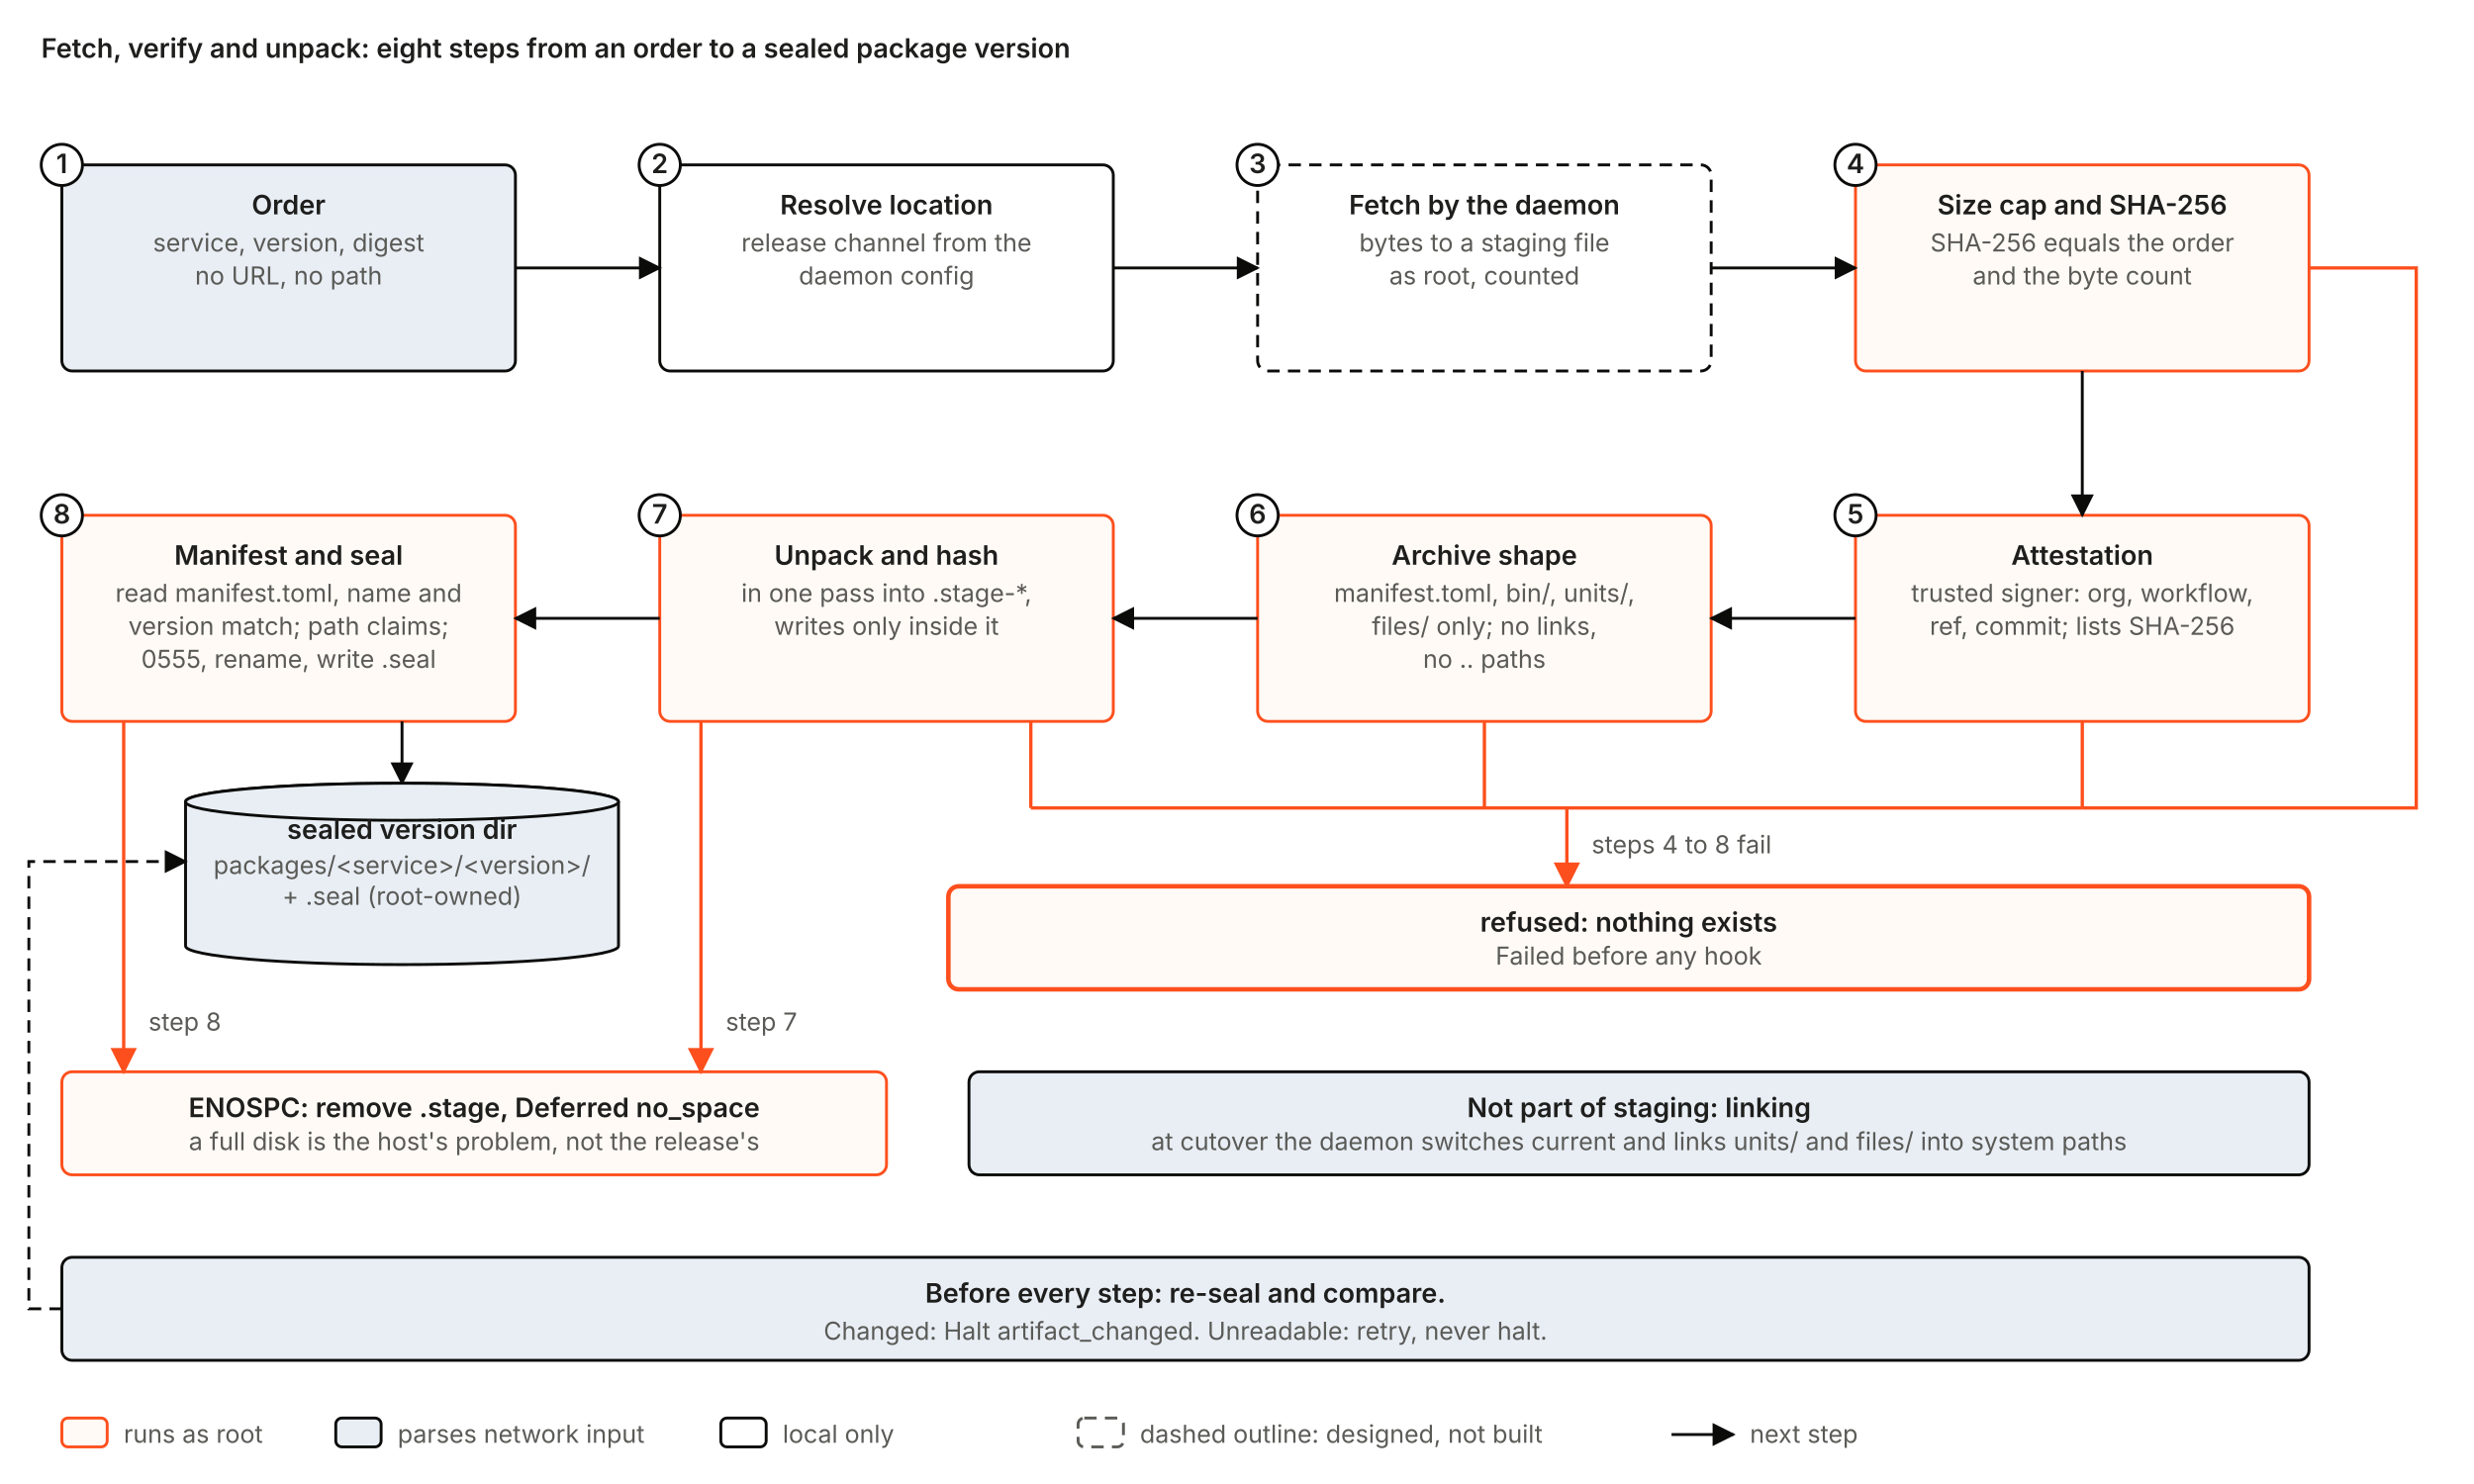
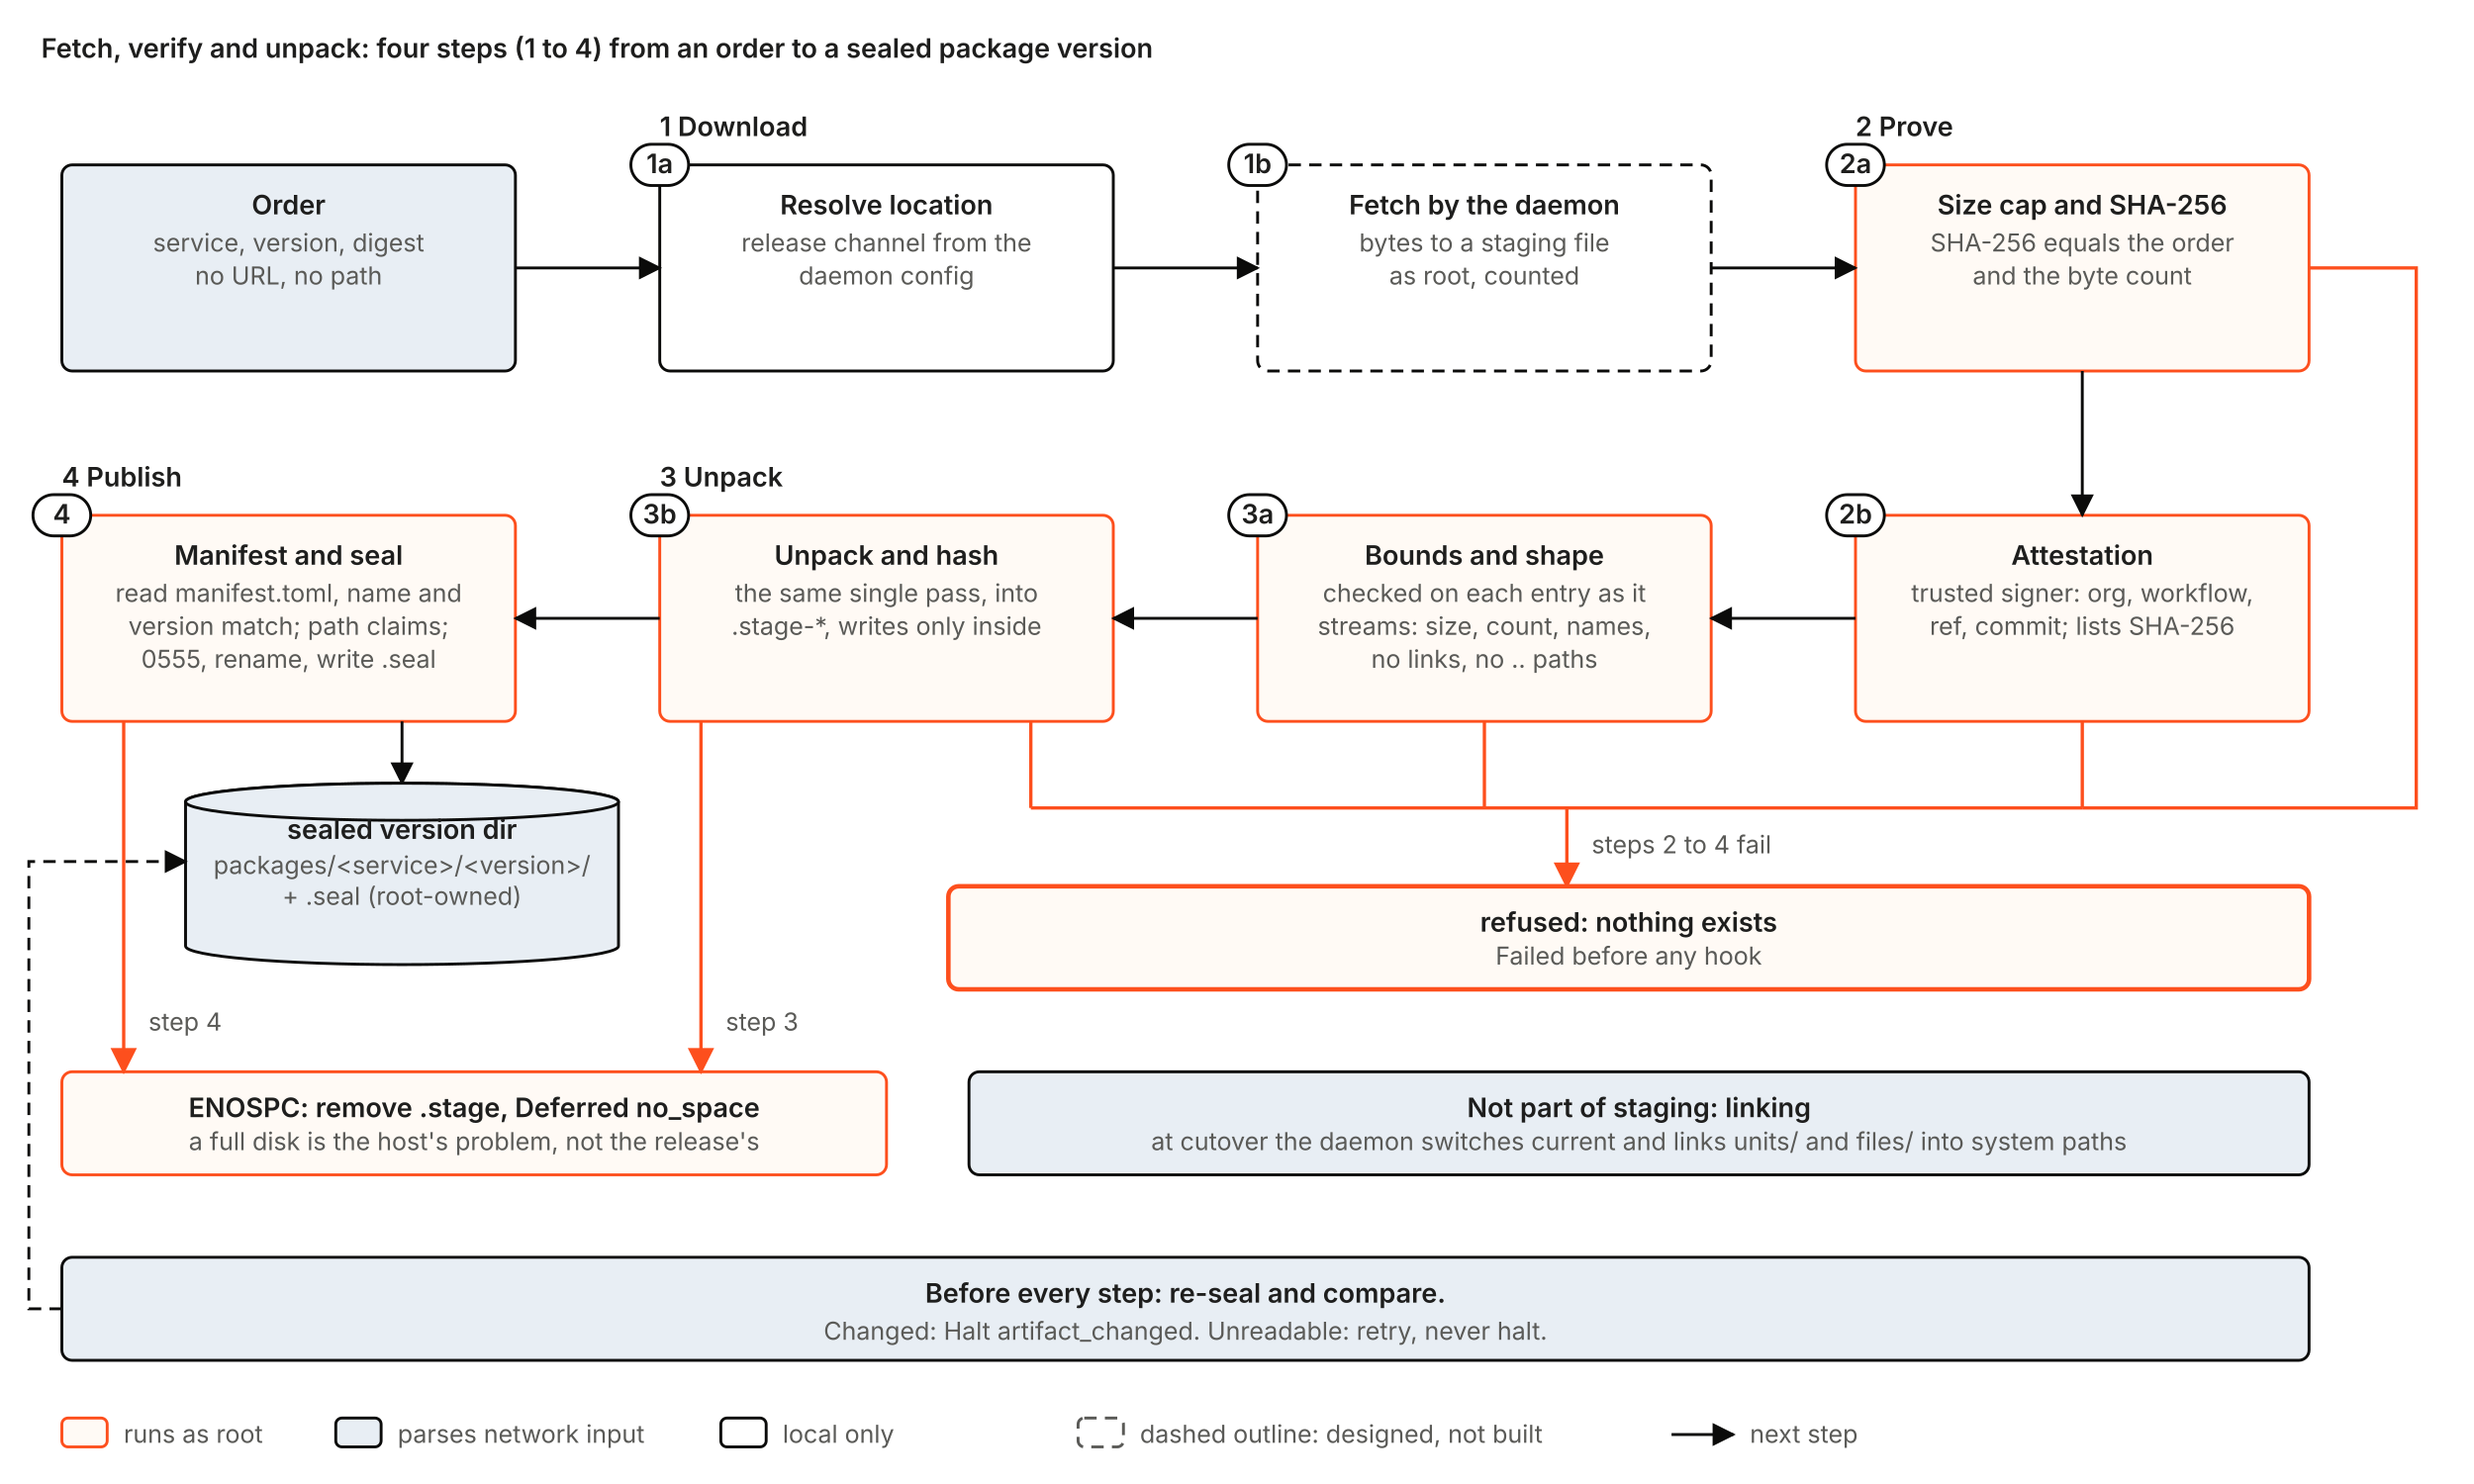
- <svg xmlns="http://www.w3.org/2000/svg" viewBox="0 0 1200 720" width="1200" height="720" role="img" aria-label="Package fetch, verify and unpack: order with version and digest only, fetch by the daemon, size and digest check, attestation, archive shape check, unpack and hash, manifest read, seal and rename into the version directory, with what is root-written at each step.">
+ <svg xmlns="http://www.w3.org/2000/svg" viewBox="0 0 1200 720" width="1200" height="720" role="img" aria-label="Package fetch, verify and unpack: order with version and digest only, fetch by the daemon, download, size and digest check and attestation, bounds and shape checks while unpacking in one pass, manifest read, seal and rename into the version directory, with what is root-written at each step.">
  <defs>
    <marker id="release-fetch-verify-stage-ak" viewBox="0 0 10 10" refX="9" refY="5" markerWidth="8" markerHeight="8" orient="auto-start-reverse">
      <path d="M0,0 L10,5 L0,10 z" fill="#0B0B0A" />
    </marker>
    <marker id="release-fetch-verify-stage-ao" viewBox="0 0 10 10" refX="9" refY="5" markerWidth="8" markerHeight="8" orient="auto-start-reverse">
      <path d="M0,0 L10,5 L0,10 z" fill="#FD4F1D" />
    </marker>
  </defs>
  <style>
.box{fill:#FFFFFF;stroke:#0B0B0A;stroke-width:1.4}
.box-b{fill:#E8EEF4;stroke:#0B0B0A;stroke-width:1.4}
.box-o{fill:#FFFAF5;stroke:#FD4F1D;stroke-width:1.4}
.box-t{fill:none;stroke:#FD4F1D;stroke-width:2}
.box-p{fill:none;stroke:#5A5A57;stroke-width:1.4;stroke-dasharray:6 4}
.dash{stroke-dasharray:6 4}
.tb{stroke:#FD4F1D;fill:none;stroke-width:2.2;stroke-dasharray:8 5}
.ln{stroke:#0B0B0A;fill:none;stroke-width:1.4}
.ln-d{stroke:#0B0B0A;fill:none;stroke-width:1.4;stroke-dasharray:6 4}
.ln-o{stroke:#FD4F1D;fill:none;stroke-width:1.6}
.ln-od{stroke:#FD4F1D;fill:none;stroke-width:1.6;stroke-dasharray:6 4}
.life{stroke:#5A5A57;stroke-width:1;stroke-dasharray:2 4}
text{fill:#1E1E1D;font-family:system-ui,-apple-system,'Segoe UI',sans-serif;font-size:13px}
.b{font-weight:600}
.t-m{fill:#5A5A57;font-size:12px}
.lbl{paint-order:stroke;stroke:#FFFFFF;stroke-width:4px;stroke-linejoin:round}
</style>
  <rect x="0" y="0" width="1200" height="720" fill="#FFFFFF" />
-   <text x="20" y="28" class="b" font-size="16" text-anchor="start">Fetch, verify and unpack: eight steps from an order to a sealed package version</text>
+   <text x="20" y="28" class="b" font-size="16" text-anchor="start">Fetch, verify and unpack: four steps (1 to 4) from an order to a sealed package version</text>
  <rect x="30" y="80" width="220" height="100" rx="5" class="box-b" />
  <text x="140" y="104" class="b" text-anchor="middle">Order</text>
  <text x="140" y="122" class="t-m" text-anchor="middle">service, version, digest</text>
  <text x="140" y="138" class="t-m" text-anchor="middle">no URL, no path</text>
-   <circle cx="30" cy="80" r="10" fill="#FFFFFF" stroke="#0B0B0A" stroke-width="1.4" />
-   <text x="30" y="84" class="b" font-size="12" text-anchor="middle">1</text>
  <rect x="320" y="80" width="220" height="100" rx="5" class="box" />
  <text x="430" y="104" class="b" text-anchor="middle">Resolve location</text>
  <text x="430" y="122" class="t-m" text-anchor="middle">release channel from the</text>
  <text x="430" y="138" class="t-m" text-anchor="middle">daemon config</text>
-   <circle cx="320" cy="80" r="10" fill="#FFFFFF" stroke="#0B0B0A" stroke-width="1.4" />
-   <text x="320" y="84" class="b" font-size="12" text-anchor="middle">2</text>
+   <rect x="306" y="70" width="28" height="20" rx="10" fill="#FFFFFF" stroke="#0B0B0A" stroke-width="1.4" />
+   <text x="320" y="84" class="b" font-size="11" text-anchor="middle">1a</text>
  <rect x="610" y="80" width="220" height="100" rx="5" class="box dash" />
  <text x="720" y="104" class="b" text-anchor="middle">Fetch by the daemon</text>
  <text x="720" y="122" class="t-m" text-anchor="middle">bytes to a staging file</text>
  <text x="720" y="138" class="t-m" text-anchor="middle">as root, counted</text>
-   <circle cx="610" cy="80" r="10" fill="#FFFFFF" stroke="#0B0B0A" stroke-width="1.4" />
-   <text x="610" y="84" class="b" font-size="12" text-anchor="middle">3</text>
+   <rect x="596" y="70" width="28" height="20" rx="10" fill="#FFFFFF" stroke="#0B0B0A" stroke-width="1.4" />
+   <text x="610" y="84" class="b" font-size="11" text-anchor="middle">1b</text>
  <rect x="900" y="80" width="220" height="100" rx="5" class="box-o" />
  <text x="1010" y="104" class="b" text-anchor="middle">Size cap and SHA-256</text>
  <text x="1010" y="122" class="t-m" text-anchor="middle">SHA-256 equals the order</text>
  <text x="1010" y="138" class="t-m" text-anchor="middle">and the byte count</text>
-   <circle cx="900" cy="80" r="10" fill="#FFFFFF" stroke="#0B0B0A" stroke-width="1.4" />
-   <text x="900" y="84" class="b" font-size="12" text-anchor="middle">4</text>
+   <rect x="886" y="70" width="28" height="20" rx="10" fill="#FFFFFF" stroke="#0B0B0A" stroke-width="1.4" />
+   <text x="900" y="84" class="b" font-size="11" text-anchor="middle">2a</text>
  <rect x="900" y="250" width="220" height="100" rx="5" class="box-o" />
  <text x="1010" y="274" class="b" text-anchor="middle">Attestation</text>
  <text x="1010" y="292" class="t-m" text-anchor="middle">trusted signer: org, workflow,</text>
  <text x="1010" y="308" class="t-m" text-anchor="middle">ref, commit; lists SHA-256</text>
-   <circle cx="900" cy="250" r="10" fill="#FFFFFF" stroke="#0B0B0A" stroke-width="1.4" />
-   <text x="900" y="254" class="b" font-size="12" text-anchor="middle">5</text>
+   <rect x="886" y="240" width="28" height="20" rx="10" fill="#FFFFFF" stroke="#0B0B0A" stroke-width="1.4" />
+   <text x="900" y="254" class="b" font-size="11" text-anchor="middle">2b</text>
  <rect x="610" y="250" width="220" height="100" rx="5" class="box-o" />
-   <text x="720" y="274" class="b" text-anchor="middle">Archive shape</text>
-   <text x="720" y="292" class="t-m" text-anchor="middle">manifest.toml, bin/, units/,</text>
-   <text x="720" y="308" class="t-m" text-anchor="middle">files/ only; no links,</text>
-   <text x="720" y="324" class="t-m" text-anchor="middle">no .. paths</text>
-   <circle cx="610" cy="250" r="10" fill="#FFFFFF" stroke="#0B0B0A" stroke-width="1.4" />
-   <text x="610" y="254" class="b" font-size="12" text-anchor="middle">6</text>
+   <text x="720" y="274" class="b" text-anchor="middle">Bounds and shape</text>
+   <text x="720" y="292" class="t-m" text-anchor="middle">checked on each entry as it</text>
+   <text x="720" y="308" class="t-m" text-anchor="middle">streams: size, count, names,</text>
+   <text x="720" y="324" class="t-m" text-anchor="middle">no links, no .. paths</text>
+   <rect x="596" y="240" width="28" height="20" rx="10" fill="#FFFFFF" stroke="#0B0B0A" stroke-width="1.4" />
+   <text x="610" y="254" class="b" font-size="11" text-anchor="middle">3a</text>
  <rect x="320" y="250" width="220" height="100" rx="5" class="box-o" />
  <text x="430" y="274" class="b" text-anchor="middle">Unpack and hash</text>
-   <text x="430" y="292" class="t-m" text-anchor="middle">in one pass into .stage-*,</text>
-   <text x="430" y="308" class="t-m" text-anchor="middle">writes only inside it</text>
-   <circle cx="320" cy="250" r="10" fill="#FFFFFF" stroke="#0B0B0A" stroke-width="1.4" />
-   <text x="320" y="254" class="b" font-size="12" text-anchor="middle">7</text>
+   <text x="430" y="292" class="t-m" text-anchor="middle">the same single pass, into</text>
+   <text x="430" y="308" class="t-m" text-anchor="middle">.stage-*, writes only inside</text>
+   <rect x="306" y="240" width="28" height="20" rx="10" fill="#FFFFFF" stroke="#0B0B0A" stroke-width="1.4" />
+   <text x="320" y="254" class="b" font-size="11" text-anchor="middle">3b</text>
  <rect x="30" y="250" width="220" height="100" rx="5" class="box-o" />
  <text x="140" y="274" class="b" text-anchor="middle">Manifest and seal</text>
  <text x="140" y="292" class="t-m" text-anchor="middle">read manifest.toml, name and</text>
  <text x="140" y="308" class="t-m" text-anchor="middle">version match; path claims;</text>
  <text x="140" y="324" class="t-m" text-anchor="middle">0555, rename, write .seal</text>
-   <circle cx="30" cy="250" r="10" fill="#FFFFFF" stroke="#0B0B0A" stroke-width="1.4" />
-   <text x="30" y="254" class="b" font-size="12" text-anchor="middle">8</text>
+   <rect x="16" y="240" width="28" height="20" rx="10" fill="#FFFFFF" stroke="#0B0B0A" stroke-width="1.4" />
+   <text x="30" y="254" class="b" font-size="11" text-anchor="middle">4</text>
+   <text x="320" y="66" class="b lbl" text-anchor="start">1 Download</text>
+   <text x="900" y="66" class="b lbl" text-anchor="start">2 Prove</text>
+   <text x="320" y="236" class="b lbl" text-anchor="start">3 Unpack</text>
+   <text x="30" y="236" class="b lbl" text-anchor="start">4 Publish</text>
  <path d="M250,130 L320,130" class="ln" marker-end="url(#release-fetch-verify-stage-ak)" />
  <path d="M540,130 L610,130" class="ln" marker-end="url(#release-fetch-verify-stage-ak)" />
  <path d="M830,130 L900,130" class="ln" marker-end="url(#release-fetch-verify-stage-ak)" />
  <path d="M1010,180 L1010,250" class="ln" marker-end="url(#release-fetch-verify-stage-ak)" />
  <path d="M900,300 L830,300" class="ln" marker-end="url(#release-fetch-verify-stage-ak)" />
  <path d="M610,300 L540,300" class="ln" marker-end="url(#release-fetch-verify-stage-ak)" />
  <path d="M320,300 L250,300" class="ln" marker-end="url(#release-fetch-verify-stage-ak)" />
  <path d="M500,350 L500,392" class="ln-o" />
  <path d="M720,350 L720,392" class="ln-o" />
  <path d="M1010,350 L1010,392" class="ln-o" />
  <path d="M500,392 L1010,392" class="ln-o" />
  <path d="M1120,130 L1172,130 L1172,392 L1010,392" class="ln-o" />
  <path d="M760,392 L760,430" class="ln-o" marker-end="url(#release-fetch-verify-stage-ao)" />
  <rect x="460" y="430" width="660" height="50" rx="5" class="box-o" style="stroke-width:2.2" />
  <text x="790" y="452" class="b" text-anchor="middle">refused: nothing exists</text>
  <text x="790" y="468" class="t-m" text-anchor="middle">Failed before any hook</text>
-   <text x="772" y="414" class="t-m lbl" text-anchor="start">steps 4 to 8 fail</text>
+   <text x="772" y="414" class="t-m lbl" text-anchor="start">steps 2 to 4 fail</text>
  <path d="M195,350 L195,380" class="ln" marker-end="url(#release-fetch-verify-stage-ak)" />
  <path d="M90,389 v70 a105,9 0 0 0 210,0 v-70 a105,9 0 0 0 -210,0 z" class="box-b" />
  <ellipse cx="195" cy="389" rx="105" ry="9" class="box-b" />
  <text x="195" y="407" class="b" text-anchor="middle">sealed version dir</text>
  <text x="195" y="424" class="t-m" text-anchor="middle">packages/&lt;service&gt;/&lt;version&gt;/</text>
  <text x="195" y="439" class="t-m" text-anchor="middle">+ .seal (root-owned)</text>
  <rect x="30" y="520" width="400" height="50" rx="5" class="box-o" />
  <text x="230" y="542" class="b" font-size="12" text-anchor="middle">ENOSPC: remove .stage, Deferred no_space</text>
  <text x="230" y="558" class="t-m" text-anchor="middle">a full disk is the host's problem, not the release's</text>
  <path d="M340,350 L340,520" class="ln-o" marker-end="url(#release-fetch-verify-stage-ao)" />
  <path d="M60,350 L60,520" class="ln-o" marker-end="url(#release-fetch-verify-stage-ao)" />
-   <text x="352" y="500" class="t-m lbl" text-anchor="start">step 7</text>
-   <text x="72" y="500" class="t-m lbl" text-anchor="start">step 8</text>
+   <text x="352" y="500" class="t-m lbl" text-anchor="start">step 3</text>
+   <text x="72" y="500" class="t-m lbl" text-anchor="start">step 4</text>
  <rect x="470" y="520" width="650" height="50" rx="5" class="box-b" />
  <text x="795" y="542" class="b" text-anchor="middle">Not part of staging: linking</text>
  <text x="795" y="558" class="t-m" text-anchor="middle">at cutover the daemon switches current and links units/ and files/ into system paths</text>
  <rect x="30" y="610" width="1090" height="50" rx="5" class="box-b" />
  <text x="575" y="632" class="b" text-anchor="middle">Before every step: re-seal and compare.</text>
  <text x="575" y="650" class="t-m" text-anchor="middle">Changed: Halt artifact_changed. Unreadable: retry, never halt.</text>
  <path d="M30,635 L14,635 L14,418 L90,418" class="ln-d" marker-end="url(#release-fetch-verify-stage-ak)" />
  <rect x="30" y="688" width="22" height="14" rx="3" class="box-o" />
  <text x="60" y="700" class="t-m" text-anchor="start">runs as root</text>
  <rect x="162.862" y="688" width="22" height="14" rx="3" class="box-b" />
  <text x="192.862" y="700" class="t-m" text-anchor="start">parses network input</text>
  <rect x="349.631" y="688" width="22" height="14" rx="3" class="box" />
  <text x="379.631" y="700" class="t-m" text-anchor="start">local only</text>
  <rect x="522.923" y="688" width="22" height="14" rx="3" class="box-p" />
  <text x="552.923" y="700" class="t-m" text-anchor="start">dashed outline: designed, not built</text>
  <path d="M810.769,696 L840.769,696" class="ln" marker-end="url(#release-fetch-verify-stage-ak)" />
  <text x="848.769" y="700" class="t-m" text-anchor="start">next step</text>
</svg>
